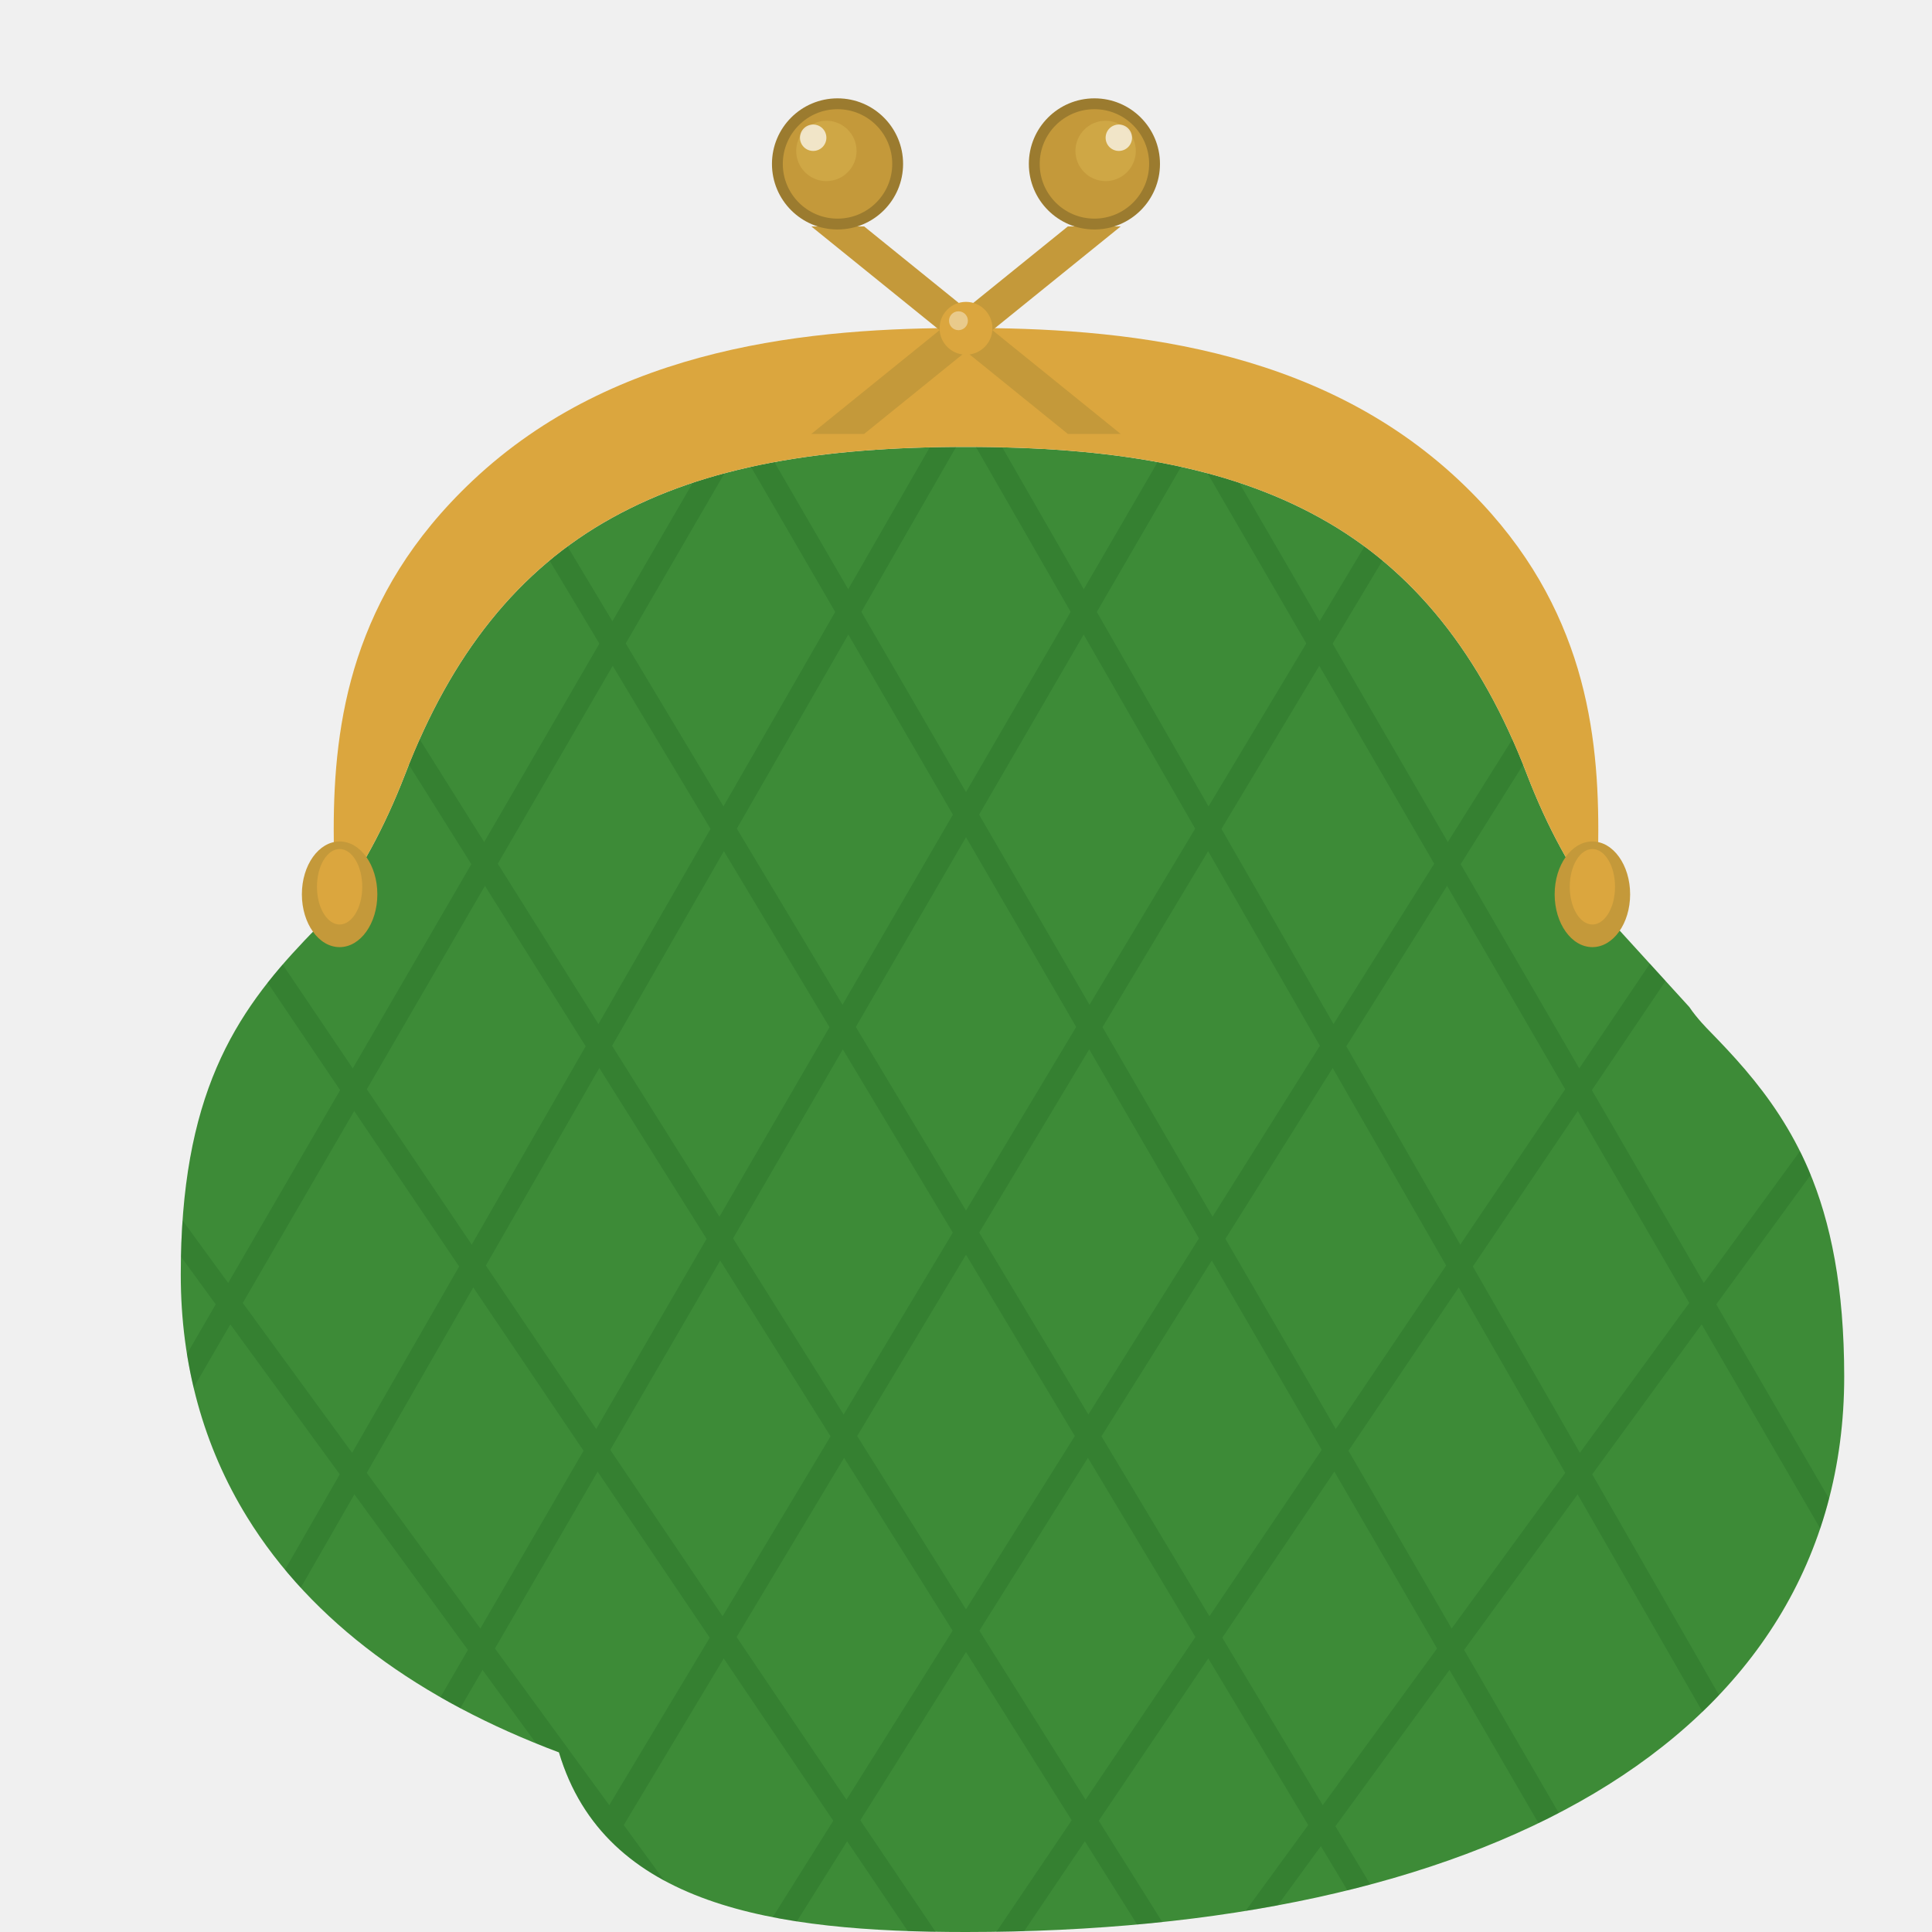
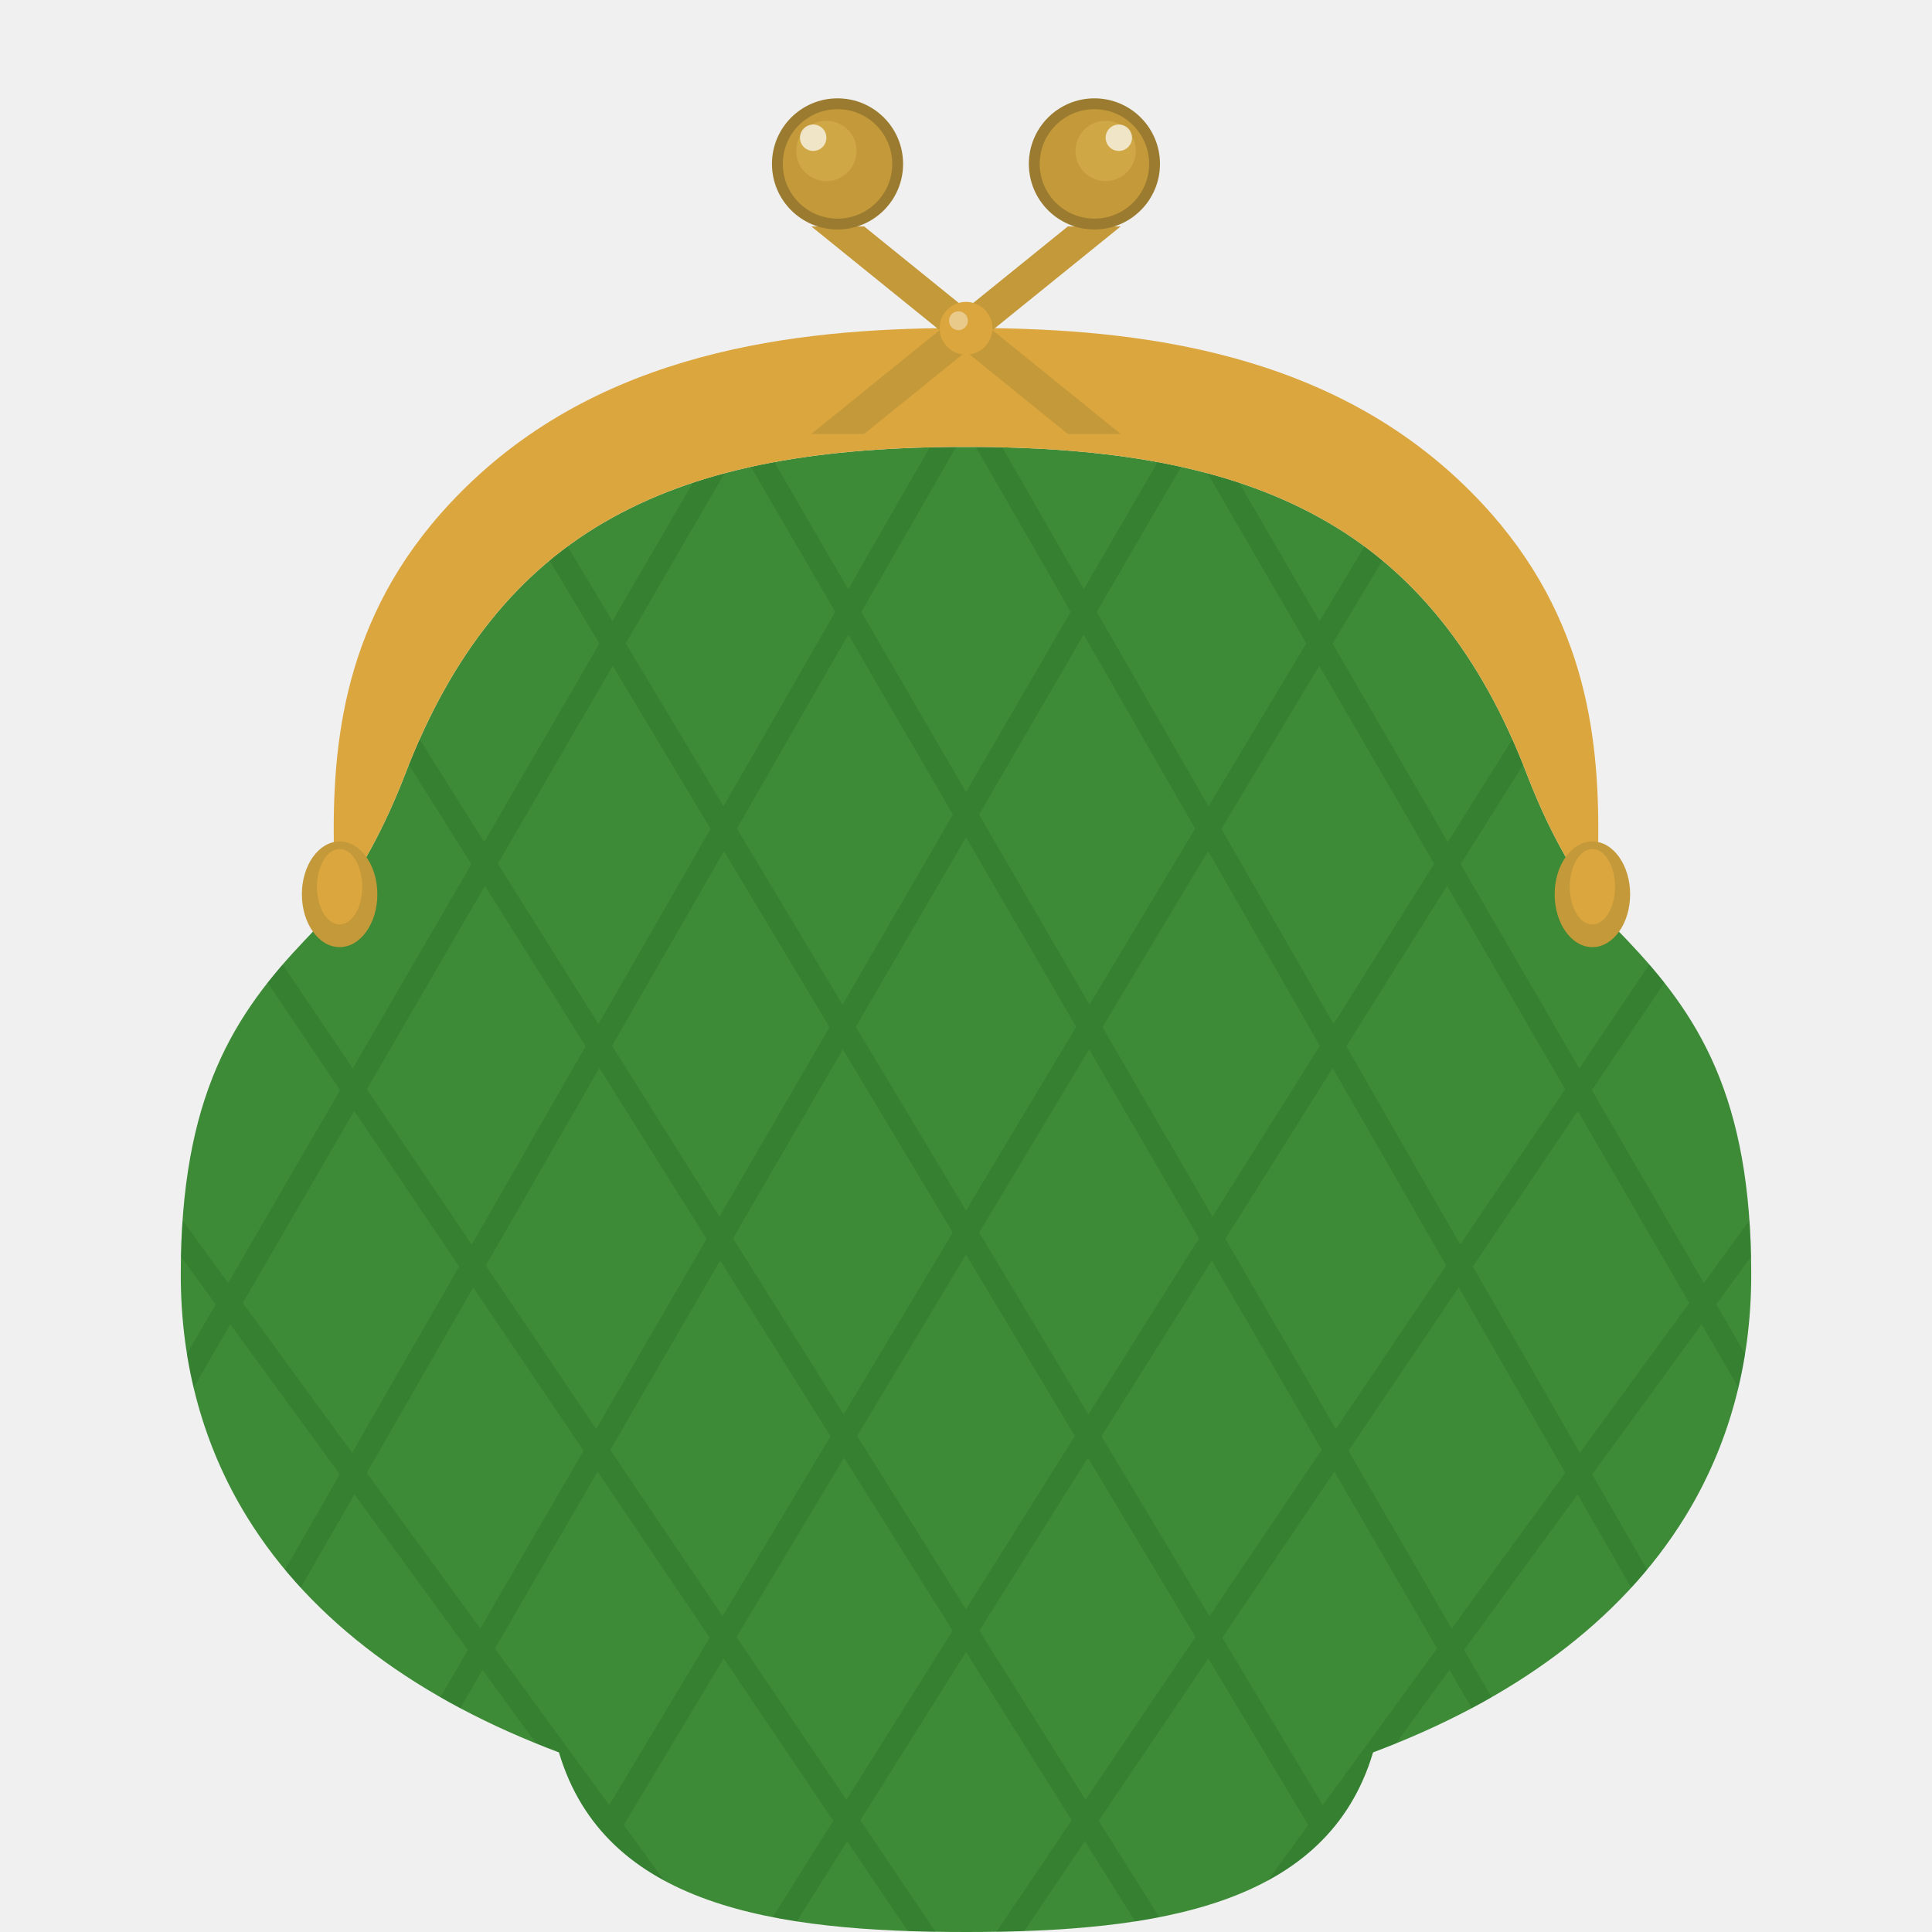
<svg xmlns="http://www.w3.org/2000/svg" version="1.1" x="0px" y="0px" width="512px" height="512px" viewBox="0 0 512 512" xml:space="preserve">
  <defs>
-     <clipPath id="greenBodyClip">
-       <path d="M423.063,239.844c-6.563-9.188-12.828-20.125-18.375-34.531    c-12.219-31.875-30.078-54.375-54.906-68.094c-24.797-13.75-55.578-18.781-93.781-18.781    s-68.969,5.031-93.781,18.781c-24.828,13.719-42.688,36.219-54.906,68.094c-5.563,14.375-11.813,25.375-18.375,34.594    c0,0-3,3-5,6c-1.094,1.094-2.172,2.219-3.25,3.344    c-8.813,9.297-17.281,19.641-23.297,33.688c-6.031,14.063-9.5,31.484-9.484,54.844c-0.016,23.969,6.094,45.625,17.547,64.219    c17.188,27.906,45.953,48.656,82.672,62.391C160.266,505.109,205.234,512,256,512c67.688-0.031,125.078-12.203,166.438-36.719    c20.656-12.266,37.313-27.719,48.75-46.313c11.453-18.594,17.563-40.25,17.547-64.219    c-0.016-23.359-3.484-40.781-9.484-54.844c-4.516-10.516-10.406-19-16.781-26.469    c-3.172-3.719-6.453-7.156-9.781-10.563c0,0-3-3-5-6z" />
-     </clipPath>
    <clipPath id="quiltClip">
-       <path d="M423.063,239.844c-6.563-9.188-12.828-20.125-18.375-34.531    c-12.219-31.875-30.078-54.375-54.906-68.094c-24.797-13.75-55.578-18.781-93.781-18.781    s-68.969,5.031-93.781,18.781c-24.828,13.719-42.688,36.219-54.906,68.094c-5.563,14.375-11.813,25.375-18.375,34.594    c0,0-3,3-5,6c-1.094,1.094-2.172,2.219-3.25,3.344    c-8.813,9.297-17.281,19.641-23.297,33.688c-6.031,14.063-9.5,31.484-9.484,54.844c-0.016,23.969,6.094,45.625,17.547,64.219    c17.188,27.906,45.953,48.656,82.672,62.391C160.266,505.109,205.234,512,256,512c67.688-0.031,125.078-12.203,166.438-36.719    c20.656-12.266,37.313-27.719,48.75-46.313c11.453-18.594,17.563-40.25,17.547-64.219    c-0.016-23.359-3.484-40.781-9.484-54.844c-4.516-10.516-10.406-19-16.781-26.469    c-3.172-3.719-6.453-7.156-9.781-10.563c0,0-3-3-5-6z" />
+       <path d="M423.063,239.844    c-6.563-9.188-12.828-20.125-18.375-34.531    c-12.219-31.875-30.078-54.375-54.906-68.094    c-24.797-13.75-55.578-18.781-93.781-18.781    s-68.969,5.031-93.781,18.781    c-24.828,13.719-42.688,36.219-54.906,68.094    c-5.563,14.375-11.813,25.375-18.375,34.594    C83.939,245.907 82.845,247.001 80.689,249.251    C71.876,258.548 63.408,268.892 57.392,282.939    C51.361,297.002 47.892,314.423 47.908,337.783    C47.892,361.752 54.002,383.408 65.455,402.002    C82.643,429.908 111.408,450.658 148.127,464.393    C160.266,505.109 205.234,512 256,512    C306.766,512.000 351.734,505.109 363.873,464.393    C400.592,450.658 429.357,429.908 446.545,402.002    C457.998,383.408 464.108,361.752 464.092,337.783    C464.108,314.423 460.639,297.002 454.608,282.939    C448.592,268.892 440.124,258.548 431.311,249.251    C430.233,248.126 429.155,247.001 428.061,245.907    C426.061,242.907 423.061,239.907 423.063,239.844z" />
    </clipPath>
  </defs>
-   <path fill="#3D8B37" clip-path="url(#greenBodyClip)" d="M479.25,309.906c-4.516-10.516-10.406-19-16.781-26.469c-3.172-3.719-6.453-7.156-9.781-10.563  c0.859-3.938,0-8.156-2.859-11.344l0.063-0.031c-0.078-0.125-0.453-1.172-0.688-3.031c-0.234-1.844-0.375-4.438-0.375-7.531  c-0.016-7.781,0.797-18.625,0.797-31.094c0-15.75-1.297-34.281-7.656-53.656c-6.328-19.375-17.828-39.469-37.313-57.781  c-23.078-21.719-50.047-33.656-76.141-40.063c-0.844-0.203-1.672-0.359-2.484-0.563c4.703-6.938,7.453-15.313,7.453-24.344  C333.484,19.469,314.047,0,290.031,0C276.172,0,263.953,6.625,256,16.75C248.063,6.625,235.828,0,221.953,0  c-24,0.016-43.438,19.438-43.453,43.438c0,9.031,2.766,17.406,7.469,24.344c-0.828,0.203-1.641,0.359-2.484,0.563  c-26.094,6.406-53.094,18.344-76.141,40.063c-19.5,18.313-30.984,38.422-37.328,57.781c-6.344,19.375-7.641,37.906-7.641,53.656  c0,12.469,0.797,23.281,0.797,31.063c0,4.063-0.25,7.25-0.641,9.031c-0.156,0.891-0.359,1.406-0.422,1.531l-0.016,0.031  l0.047,0.031c-2.844,3.188-3.703,7.375-2.844,11.344c-1.094,1.094-2.172,2.219-3.25,3.344  c-8.813,9.297-17.281,19.641-23.297,33.688c-6.031,14.063-9.5,31.484-9.484,54.844c-0.016,23.969,6.094,45.625,17.547,64.219  c17.188,27.906,45.953,48.656,82.672,62.391C160.266,505.109,205.234,512,256,512c67.688-0.031,125.078-12.203,166.438-36.719  c20.656-12.266,37.313-27.719,48.75-46.313c11.453-18.594,17.563-40.25,17.547-64.219  C488.75,341.391,485.281,323.969,479.25,309.906z" />
+   <path fill="#3D8B37" d="M423.063,239.844  c-6.563-9.188-12.828-20.125-18.375-34.531  c-12.219-31.875-30.078-54.375-54.906-68.094  c-24.797-13.75-55.578-18.781-93.781-18.781  s-68.969,5.031-93.781,18.781  c-24.828,13.719-42.688,36.219-54.906,68.094  c-5.563,14.375-11.813,25.375-18.375,34.594  C83.939,245.907 82.845,247.001 80.689,249.251  C71.876,258.548 63.408,268.892 57.392,282.939  C51.361,297.002 47.892,314.423 47.908,337.783  C47.892,361.752 54.002,383.408 65.455,402.002  C82.643,429.908 111.408,450.658 148.127,464.393  C160.266,505.109 205.234,512 256,512  C306.766,512.000 351.734,505.109 363.873,464.393  C400.592,450.658 429.357,429.908 446.545,402.002  C457.998,383.408 464.108,361.752 464.092,337.783  C464.108,314.423 460.639,297.002 454.608,282.939  C448.592,268.892 440.124,258.548 431.311,249.251  C430.233,248.126 429.155,247.001 428.061,245.907  C426.061,242.907 423.061,239.907 423.063,239.844z" />
  <g clip-path="url(#quiltClip)" opacity="0.25">
    <line x1="-60" y1="180" x2="210" y2="550" stroke="#1A5E1F" stroke-width="6" />
    <line x1="0" y1="150" x2="270" y2="550" stroke="#1A5E1F" stroke-width="6" />
    <line x1="60" y1="120" x2="330" y2="550" stroke="#1A5E1F" stroke-width="6" />
    <line x1="120" y1="100" x2="390" y2="550" stroke="#1A5E1F" stroke-width="6" />
    <line x1="180" y1="85" x2="450" y2="550" stroke="#1A5E1F" stroke-width="6" />
    <line x1="240" y1="80" x2="510" y2="550" stroke="#1A5E1F" stroke-width="6" />
    <line x1="300" y1="85" x2="570" y2="550" stroke="#1A5E1F" stroke-width="6" />
    <line x1="360" y1="100" x2="630" y2="550" stroke="#1A5E1F" stroke-width="6" />
    <line x1="420" y1="120" x2="690" y2="550" stroke="#1A5E1F" stroke-width="6" />
    <line x1="480" y1="150" x2="750" y2="550" stroke="#1A5E1F" stroke-width="6" />
    <line x1="540" y1="180" x2="810" y2="550" stroke="#1A5E1F" stroke-width="6" />
    <line x1="572" y1="180" x2="302" y2="550" stroke="#1A5E1F" stroke-width="6" />
    <line x1="512" y1="150" x2="242" y2="550" stroke="#1A5E1F" stroke-width="6" />
    <line x1="452" y1="120" x2="182" y2="550" stroke="#1A5E1F" stroke-width="6" />
    <line x1="392" y1="100" x2="122" y2="550" stroke="#1A5E1F" stroke-width="6" />
    <line x1="332" y1="85" x2="62" y2="550" stroke="#1A5E1F" stroke-width="6" />
    <line x1="272" y1="80" x2="2" y2="550" stroke="#1A5E1F" stroke-width="6" />
    <line x1="212" y1="85" x2="-58" y2="550" stroke="#1A5E1F" stroke-width="6" />
    <line x1="152" y1="100" x2="-118" y2="550" stroke="#1A5E1F" stroke-width="6" />
    <line x1="92" y1="120" x2="-178" y2="550" stroke="#1A5E1F" stroke-width="6" />
    <line x1="32" y1="150" x2="-238" y2="550" stroke="#1A5E1F" stroke-width="6" />
    <line x1="-28" y1="180" x2="-298" y2="550" stroke="#1A5E1F" stroke-width="6" />
  </g>
-   <path fill="#DBA63E" d="M423.063,239.844c-6.563-9.188-12.828-20.125-18.375-34.531  c-12.219-31.875-30.078-54.375-54.906-68.094c-24.797-13.75-55.578-18.781-93.781-18.781  s-68.969,5.031-93.781,18.781c-24.828,13.719-42.688,36.219-54.906,68.094c-5.563,14.375-11.813,25.375-18.375,34.594  c-0.25-6.344-0.516-12.938-0.5-20.063c0-14.281,1.219-29.875,6.359-45.531c5.172-15.672,14.109-31.516,30.422-46.906  c19.094-18,41.531-28.078,64.516-33.75c22.953-5.656,46.281-6.75,66.266-6.75c20,0,43.313,1.094,66.266,6.75  c22.984,5.672,45.406,15.75,64.516,33.75c16.313,15.391,25.234,31.234,30.422,46.906c5.141,15.656,6.359,31.234,6.359,45.531  C423.578,226.938,423.313,233.531,423.063,239.844z" />
+   <path fill="#DBA63E" d="M423.063,239.844  c-6.563-9.188-12.828-20.125-18.375-34.531  c-12.219-31.875-30.078-54.375-54.906-68.094  c-24.797-13.75-55.578-18.781-93.781-18.781  s-68.969,5.031-93.781,18.781  c-24.828,13.719-42.688,36.219-54.906,68.094  c-5.563,14.375-11.813,25.375-18.375,34.594  c-0.25-6.344-0.516-12.938-0.5-20.063  c0-14.281,1.219-29.875,6.359-45.531  c5.172-15.672,14.109-31.516,30.422-46.906  c19.094-18,41.531-28.078,64.516-33.75  c22.953-5.656,46.281-6.75,66.266-6.75  c20,0,43.313,1.094,66.266,6.75  c22.984,5.672,45.406,15.75,64.516,33.75  c16.313,15.391,25.234,31.234,30.422,46.906  c5.141,15.656,6.359,31.234,6.359,45.531  C423.578,226.938,423.313,233.531,423.063,239.844z" />
  <path fill="#C4993A" d="M283,60 L297,60 L229,115 L215,115 Z" />
  <path fill="#C4993A" d="M215,60 L229,60 L297,115 L283,115 Z" />
  <circle fill="#DBA63E" cx="256" cy="87" r="7" />
  <circle fill="#FFFFFF" cx="254" cy="85" r="2.5" opacity="0.4" />
  <ellipse fill="#C4993A" cx="90" cy="237" rx="10" ry="14" />
  <ellipse fill="#DBA63E" cx="90" cy="235" rx="6" ry="10" />
  <ellipse fill="#C4993A" cx="422" cy="237" rx="10" ry="14" />
  <ellipse fill="#DBA63E" cx="422" cy="235" rx="6" ry="10" />
  <circle fill="#9B7B2F" cx="221.953" cy="43.438" r="17.375" />
  <circle fill="#C4993A" cx="221.953" cy="43.438" r="14.5" />
  <circle fill="#DEBB55" cx="219" cy="40" r="8" opacity="0.4" />
  <circle fill="#FFFFFF" cx="215.5" cy="36.5" r="3.5" opacity="0.7" />
  <circle fill="#9B7B2F" cx="290.031" cy="43.438" r="17.375" />
  <circle fill="#C4993A" cx="290.031" cy="43.438" r="14.5" />
  <circle fill="#DEBB55" cx="293" cy="40" r="8" opacity="0.4" />
  <circle fill="#FFFFFF" cx="296.5" cy="36.5" r="3.5" opacity="0.7" />
</svg>
